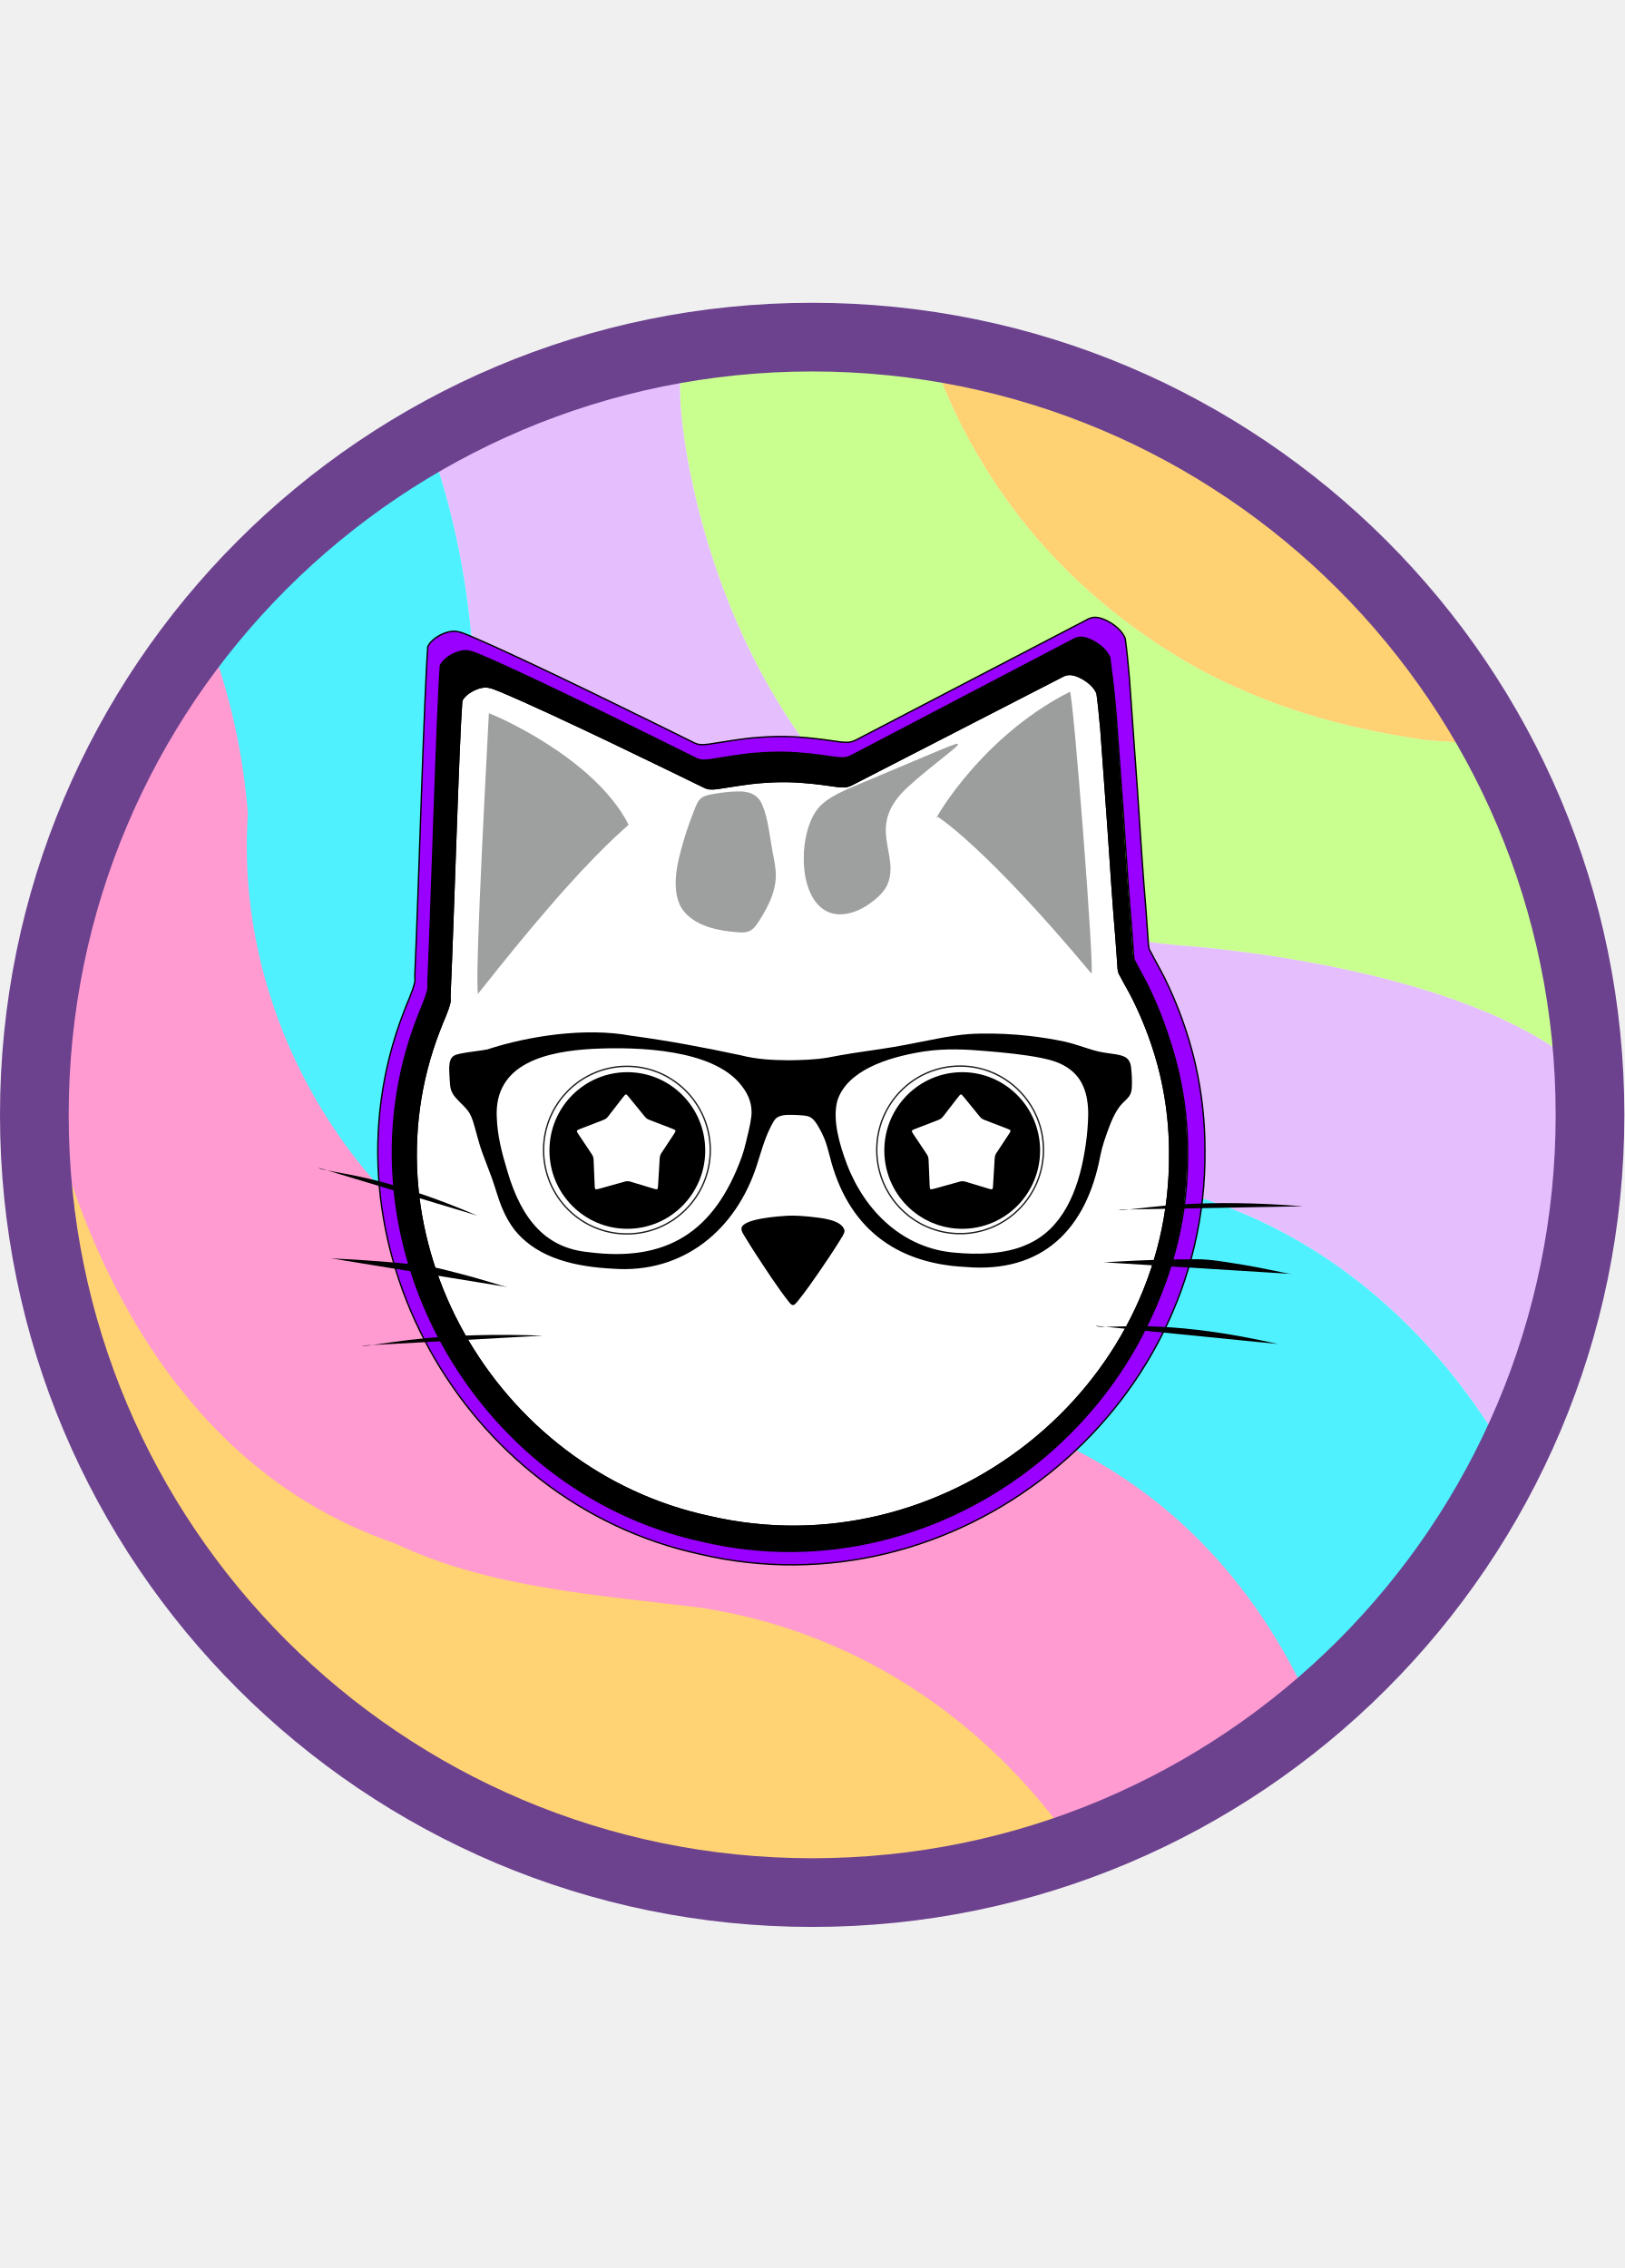
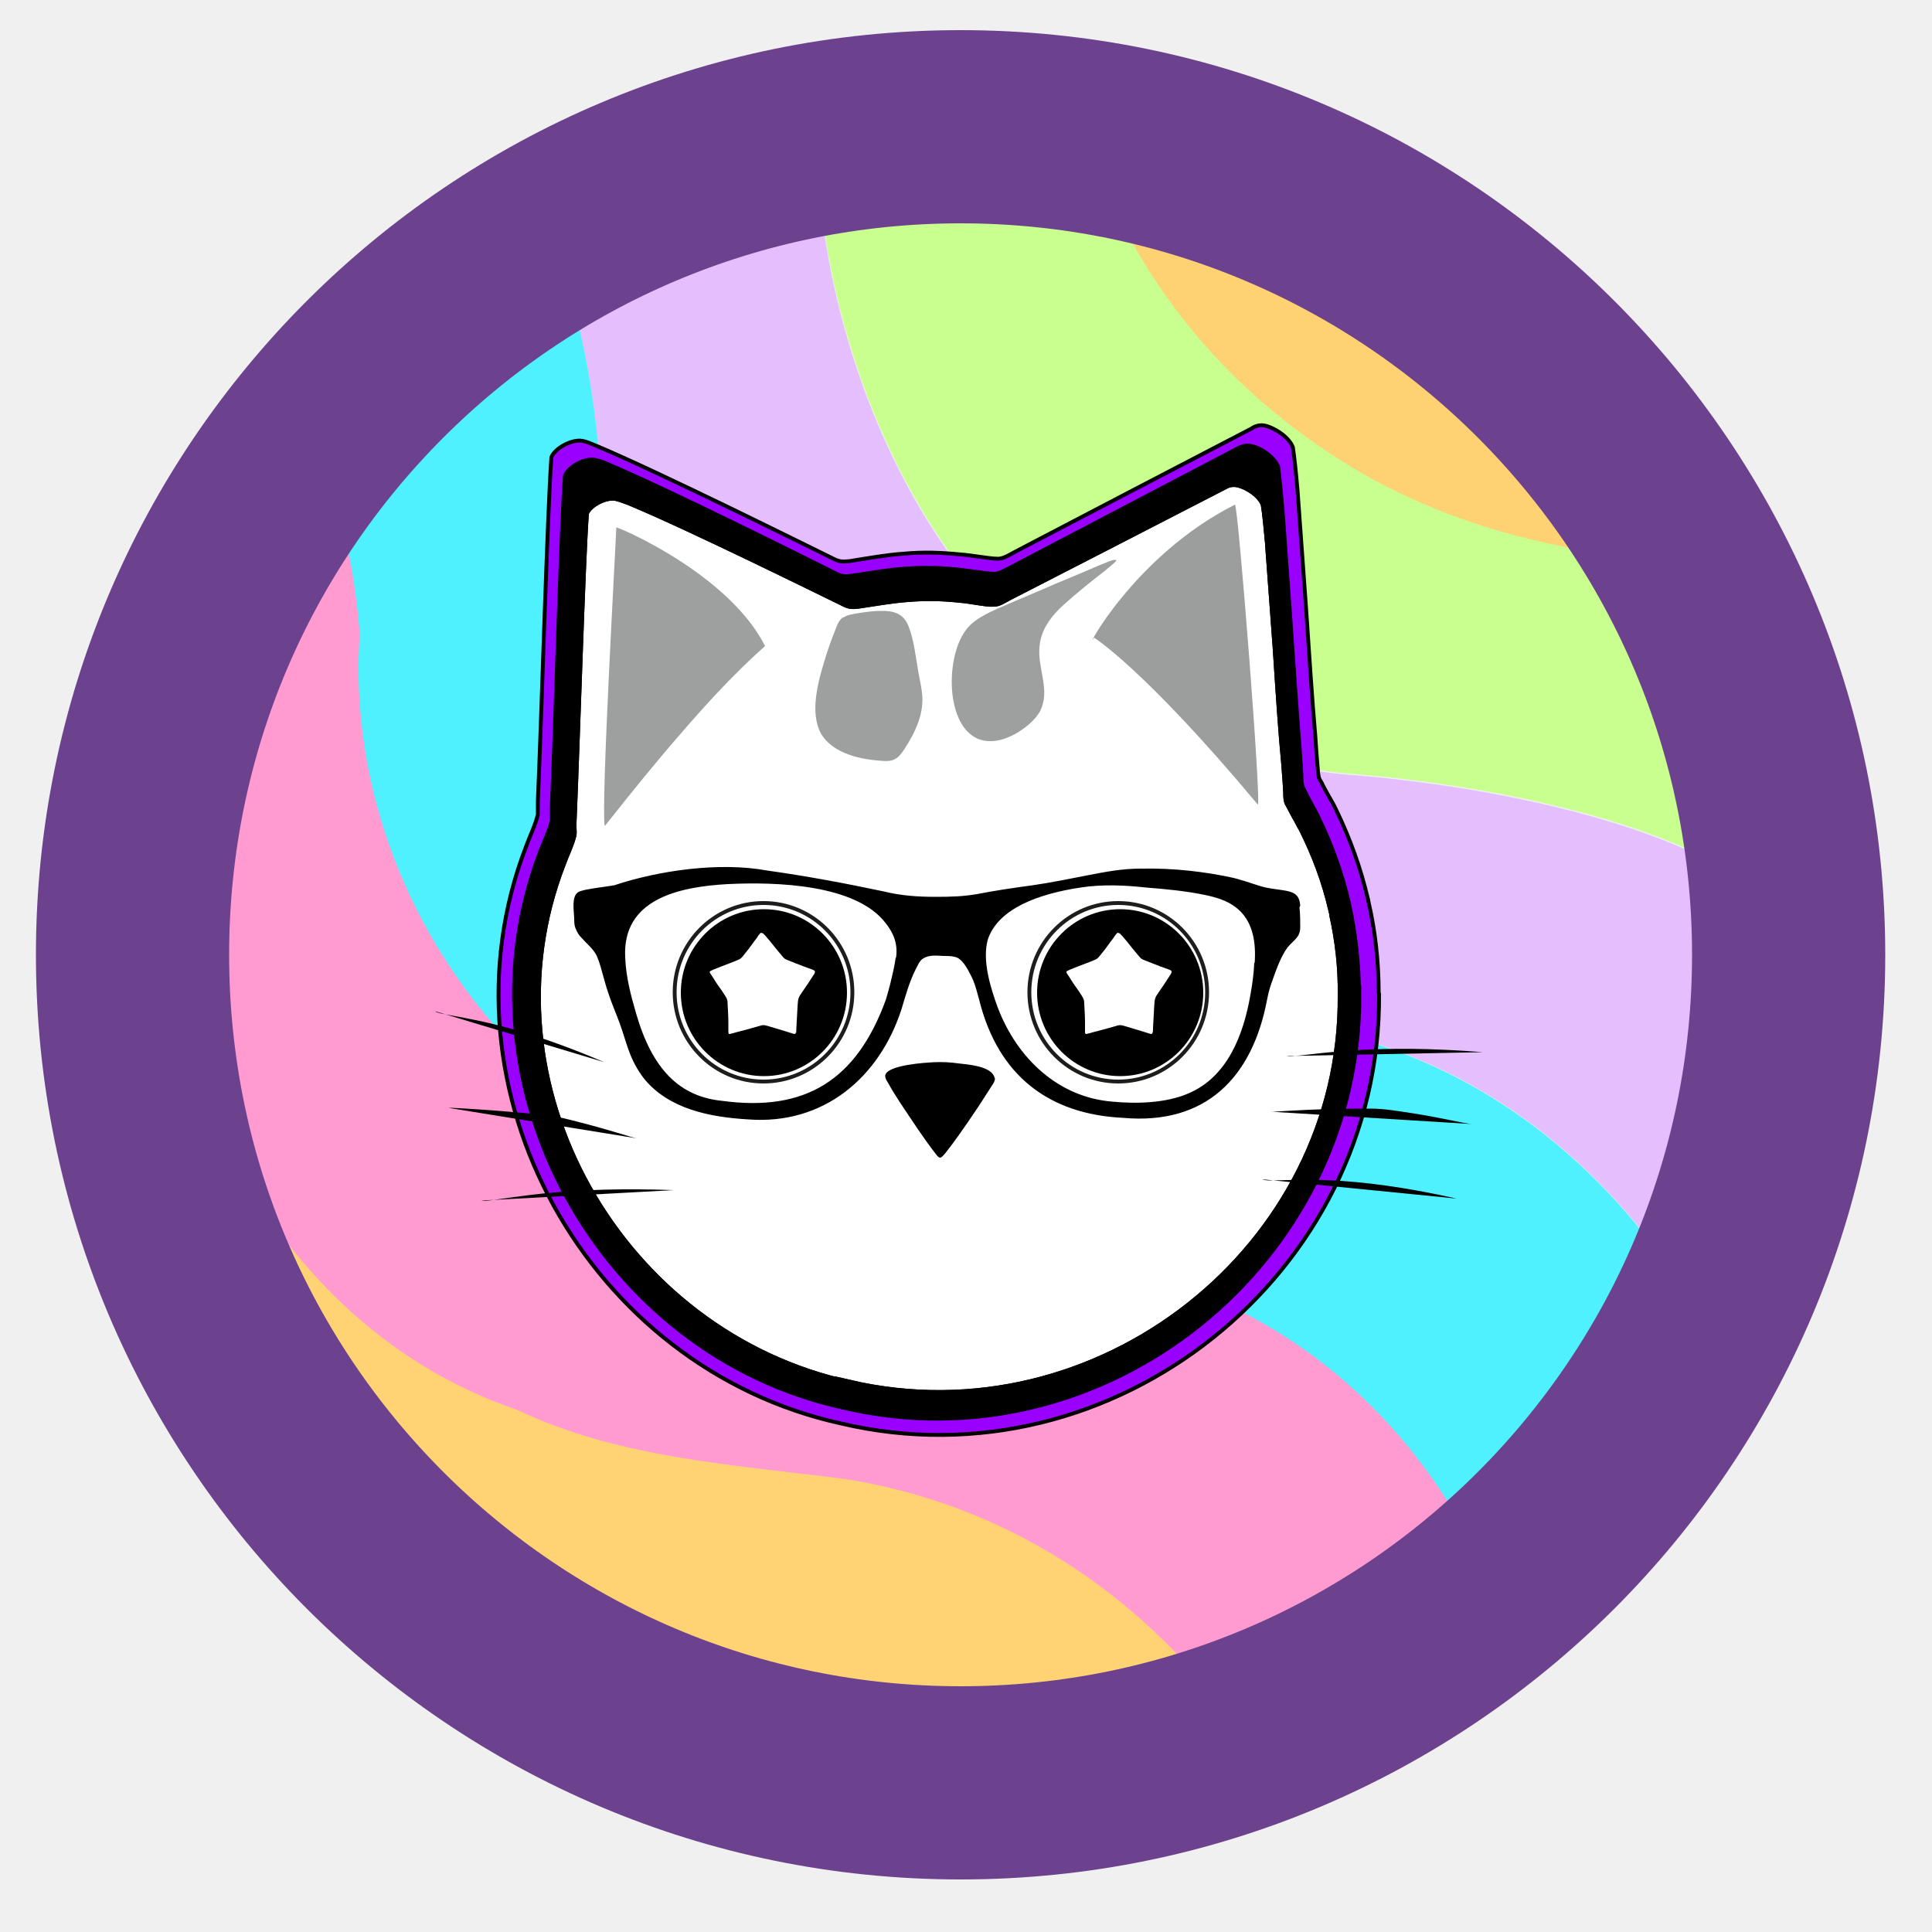
- <svg xmlns="http://www.w3.org/2000/svg" viewBox="0 0 1182.41 1651.13">
+ <svg xmlns="http://www.w3.org/2000/svg" id="Capa_1" data-name="Capa 1" version="1.1" viewBox="0 0 500 500">
  <defs>
    <style>
      .cls-1 {
        fill: #c9ff8f;
      }

      .cls-1, .cls-2, .cls-3, .cls-4, .cls-5, .cls-6, .cls-7, .cls-8, .cls-9, .cls-10, .cls-11, .cls-12, .cls-13, .cls-14 {
        stroke-width: 0px;
      }

      .cls-15, .cls-2 {
        fill: #000;
      }

      .cls-15, .cls-16, .cls-17 {
        stroke: #000;
      }

      .cls-15, .cls-16, .cls-17, .cls-18, .cls-19, .cls-20 {
        stroke-miterlimit: 10;
      }

      .cls-16, .cls-18, .cls-11 {
        fill: #fff;
      }

      .cls-3 {
        fill: #9ea09f;
      }

      .cls-4 {
        fill: #fe9ad0;
      }

      .cls-5 {
        fill: #e6bffe;
      }

      .cls-6, .cls-20 {
        fill: none;
      }

      .cls-7 {
        fill: #4ff1fe;
      }

      .cls-17 {
        fill: #9a00ff;
      }

      .cls-8 {
        fill: #ff9bd1;
      }

      .cls-18 {
        stroke: #1d1d1b;
      }

      .cls-9 {
        fill: #4deffe;
      }

      .cls-21 {
        clip-path: url(#clippath);
      }

      .cls-19 {
        fill: #ffd374;
        stroke: #ffd374;
      }

      .cls-10 {
        fill: #e5befe;
      }

      .cls-12 {
        fill: #9c9e9e;
      }

      .cls-13 {
        fill: #caff8c;
      }

      .cls-14 {
        fill: #fed273;
      }

      .cls-20 {
        stroke: #6c418e;
        stroke-width: 50px;
      }
    </style>
    <clipPath id="clippath">
-       <circle class="cls-6" cx="594.88" cy="819.22" r="578.6" />
+       <circle class="cls-6" cx="250" cy="250" r="219" />
    </clipPath>
  </defs>
  <g id="Fondo">
    <g class="cls-21">
-       <path class="cls-9" d="M1173.4,1.66v164.23C1087.81,131.07,1015.35,1.66,1015.35,1.66h158.05Z" />
-       <path class="cls-4" d="M1173.4,165.89v209.99c-.06,0-.1-.02-.16-.02C841.07,317.94,814.06,27.17,812.41,3.24c-.08-1.03-.1-1.58-.1-1.58h203.04s72.46,129.41,158.05,164.23Z" />
-       <path class="cls-14" d="M1173.54,552.9c-.04.39-.14.74-.27,1.05-1.99,4.69-13.61.6-18.56.16-11.45-2.06-21.97-3.86-31.59-5.41-12.68-2.03-25.74-3.91-38.7-5.55-30.63-4.11-35.48-2.96-49.11-4.65-60.72-8.98-111.94-24.32-162.73-51.41-213.9-119.65-217.53-332.11-223.49-367.44-4.46-38.83-18.97-99.1-20.72-118.01l.04-.04c.33-.02.66-.04,1.01-.06,28.9-1.79,133.24,0,180.19-.58.72.55,1.66,1.3,2.78,2.3,1.66,23.93,28.67,314.7,360.84,372.62.27.6.31,1.38.39,2.16.04,43.17.23,143.5-.1,174.88Z" />
-       <path class="cls-1" d="M1173.15,799.22c-.16.1-.35.08-.6-.04-1.13-.51-3.31-3-6.72-6.74-1.66-1.83-3.58-3.89-5.65-6.02-78.99-81.09-282.08-96.86-304.61-98.42-30.87-2.88-64.09-9.7-91.45-18.66-234.39-70.94-272.13-350.34-269.05-391.45-3-127.96-75.7-236.73-114.55-276.79-.19-.19-.39-.37-.56-.56h.02c21.32-.33,184.69-.18,245.9-.21.39,0,.7.02.99.02,1.17.04,1.54.18,1.99.55.16.16.35.37.58.62-.35.02-.68.04-1.01.06l-.04.04c1.75,18.91,16.26,79.18,20.72,118.01,5.96,35.33,9.58,247.79,223.49,367.44,50.79,27.09,102.01,42.43,162.73,51.41,13.63,1.69,18.48.55,49.11,4.65,12.95,1.64,26.02,3.52,38.7,5.55,9.62,1.56,20.14,3.35,31.59,5.41,4.95.45,16.57,4.54,18.56-.16.19.23.37.43.49.58.19,3.68-.12,9.09.04,20.06-.68,55.19,1.03,199.34-.64,224.63Z" />
-       <path class="cls-10" d="M1173.73,1338.17c-.06,1.01-.02.16-.23-1.87-.49-12.5-1.3-24.87-2.45-37.04-.02-.18-.04-.37-.04-.55-23.56-249.79-180.76-430.87-382.14-442.14-291.06,3.06-426.97-221.91-443.09-343.02C341.85,234.24,164.42,63.36,16.42,45.05c-.68-.1-1.38-.18-2.06-.25-.88-12.31-.39-29.58-.19-42.04l.02-.14C97.22-.68,352.33-.48,380.51,1.12c38.85,40.06,111.55,148.82,114.55,276.79-3.08,41.11,34.66,320.51,269.05,391.45,27.36,8.96,60.58,15.77,91.45,18.66,22.53,1.56,225.63,17.33,304.61,98.42,2.06,2.12,3.99,4.19,5.65,6.02,3.41,3.74,5.59,6.23,6.72,6.74,1.73,27.17.45,410.22,1.19,538.99Z" />
-       <path class="cls-7" d="M1173.4,1637.72c.51,4.63-4.15,4.07-7.79,4.05-15.62.04-65.74.02-87.46.02-5.43.62-9.76-.88-13.4-3.58-5.65-4.21-9.64-11.33-13.46-18.01-42.3-76.07-51.39-162.76-56.53-193.26-9.99-71.74-29.6-140.6-54.49-192.09-94.24-205.08-280.43-221.48-332.99-220.7-318.77-24.6-441.34-245.2-429.07-416.59-3.02-37.47-10.07-72.81-21.67-108.16-10.96-34.2-26.13-66.93-41.58-93.83-42.32-74.53-89.89-114.45-100.1-124.95-.27-.27-.51-.53-.72-.76l-.02-.06c-.76-31.2.39-196.07-.1-221.09.16-2.38.7-3.19,2.4-3.66,148,18.31,325.43,189.19,329.35,468.51,16.12,121.11,152.03,346.07,443.09,343.02,201.38,11.28,358.58,192.35,382.14,442.14,0,.18.02.37.04.55.62,9.37,1.23,18.05,1.83,25.92,1.6,34.06.62,270.75.53,312.54Z" />
-       <path class="cls-8" d="M1079.29,1650.24c-.04.49-.2.69-.81.77-19.05.34-185.67-.16-209.09.06-2.09-.34-2.67-1.4-2.92-3.38-.18-1.24-.24-2.86-.49-4.9-.22-3.06-.38-7.21-.61-10.72-9.5-97.15-20.81-152.49-54.94-227.31-4.24-8.77-8.43-16.64-13.76-26.02-104-178.96-278.38-199.65-297.85-202.3-36.66-3.44-80.13-8.94-106.49-13.74-9.73-1.7-19.9-3.67-29.99-5.82-56.32-12-73.38-23.24-76.28-25.33-1.26-.81-4.76-1.72-6.97-2.65C84.34,1058.51,27.85,848.4,15.02,711.31c-.39-4.22-.75-8.37-1.07-12.44v-.04c1.09-92.12-1.56-422.56,0-436.5.08-.91.28-1.13.93-1.15,10.34,10.64,58.57,51.11,101.47,126.66,15.66,27.26,31.03,60.45,42.15,95.12,11.77,35.83,18.91,71.66,21.97,109.65-12.44,173.75,111.82,397.39,434.98,422.32,53.28-.79,242.04,15.83,337.57,223.74,25.23,52.2,45.11,122.01,55.24,194.74,5.21,30.92,14.43,118.81,57.31,195.92,3.87,6.77,7.92,14,13.64,18.26.06,1.26.1,2.13.08,2.65Z" />
-       <path class="cls-19" d="M866.31,1641.59c2.94.05-175.72,0-175.72,0-63.72-154.68-208.31-308.5-363.45-321.77-105.5,13.01-231.55-40.36-303.36-93.79-4.53-4.14-6.12-8.77-6.46-14.67-1.95-70.08-.68-277.87-.15-378.04,1.08-57.11-1.12-92.37.82-124.67,15.63,145.11,83.06,351.77,269.33,415.42,68.78,32.69,148.37,37.55,222.95,46.9,219.88,33.76,364.83,243.38,356.2,470.35l-.16.25Z" />
-       <path class="cls-13" d="M679.33,1641.93c-22.61-.06-176.5-.24-230.29-.32-3.74,0-5.61.23-7.77-1.29-.37-.25-.74-.56-1.15-.93-7.21-7.63-15.15-17.8-22.77-25.49-86.82-98.73-245.43-141.28-354.88-144.97h-.06c-17.31-.56-33.42-.18-47.79,1.13l-.02-.02c-.88-52.81-.04-215.17-.76-243.25-.04-1.44.33-2.04,1.07-2.28,31.9,26.93,174.68,107.03,270.96,96.3,22.32-1.3,37.96-2.24,59.28,1.4,129.64,26.58,253.63,128.1,319.41,278.38,5.76,13.87,19.39,41.54,14.75,41.33Z" />
-       <path class="cls-5" d="M441.43,1641.6H13.97l.66-171.1,47.79-1.56h.06c109.44,3.68,268.06,46.23,354.88,144.97,7.61,7.69,15.56,17.86,22.77,25.49.41.37.78.68,1.15.93l.16,1.27Z" />
+       <g>
+         <path class="cls-9" d="M469-59.5V2.7c-32.4-13.2-59.8-62.2-59.8-62.2h59.8Z" />
+         <path class="cls-4" d="M469,2.7v79.5s0,0,0,0c-125.7-21.9-136-132-136.6-141.1,0-.4,0-.6,0-.6h76.9s27.4,49,59.8,62.2Z" />
+         <path class="cls-14" d="M469.1,149.2c0,.1,0,.3-.1.4-.8,1.8-5.2.2-7,0-4.3-.8-8.3-1.5-12-2-4.8-.8-9.7-1.5-14.6-2.1-11.6-1.6-13.4-1.1-18.6-1.8-23-3.4-42.4-9.2-61.6-19.5C274.2,79,272.8-1.4,270.5-14.8c-1.7-14.7-7.2-37.5-7.8-44.7h0c.1,0,.2,0,.4,0,10.9-.7,50.4,0,68.2-.2.3.2.6.5,1.1.9.6,9.1,10.9,119.1,136.6,141.1.1.2.1.5.1.8,0,16.3,0,54.3,0,66.2h0Z" />
+         <path class="cls-1" d="M468.9,242.4c0,0-.1,0-.2,0-.4-.2-1.3-1.1-2.5-2.6-.6-.7-1.4-1.5-2.1-2.3-29.9-30.7-106.8-36.7-115.3-37.3-11.7-1.1-24.3-3.7-34.6-7.1-88.7-26.9-103-132.6-101.8-148.2-1.1-48.4-28.7-89.6-43.4-104.8,0,0-.1-.1-.2-.2h0c8.1-.1,69.9,0,93.1,0,.1,0,.3,0,.4,0,.4,0,.6,0,.8.2,0,0,.1.1.2.2-.1,0-.3,0-.4,0h0c.7,7.2,6.2,30,7.8,44.7,2.3,13.4,3.6,93.8,84.6,139.1,19.2,10.3,38.6,16.1,61.6,19.5,5.2.6,7,.2,18.6,1.8,4.9.6,9.8,1.3,14.6,2.1,3.6.6,7.6,1.3,12,2,1.9.2,6.3,1.7,7,0,0,0,.1.2.2.2,0,1.4,0,3.4,0,7.6-.3,20.9.4,75.5-.2,85h0Z" />
+         <path class="cls-10" d="M469.1,446.4c0,.4,0,0,0-.7-.2-4.7-.5-9.4-.9-14,0,0,0-.1,0-.2-8.9-94.6-68.4-163.1-144.7-167.4-110.2,1.2-161.6-84-167.7-129.9C154.2,28.6,87-36.1,31-43.1c-.3,0-.5,0-.8,0-.3-4.7-.1-11.2,0-15.9h0c31.4-1.3,128-1.2,138.7-.6,14.7,15.2,42.2,56.3,43.4,104.8-1.2,15.6,13.1,121.3,101.8,148.2,10.4,3.4,22.9,6,34.6,7.1,8.5.6,85.4,6.6,115.3,37.3.8.8,1.5,1.6,2.1,2.3,1.3,1.4,2.1,2.4,2.5,2.6.7,10.3.2,155.3.5,204h0Z" />
+         <path class="cls-7" d="M469,559.8c.2,1.8-1.6,1.5-2.9,1.5-5.9,0-24.9,0-33.1,0-2.1.2-3.7-.3-5.1-1.4-2.1-1.6-3.6-4.3-5.1-6.8-16-28.8-19.5-61.6-21.4-73.2-3.8-27.2-11.2-53.2-20.6-72.7-35.7-77.6-106.2-83.8-126.1-83.5-120.7-9.3-167.1-92.8-162.4-157.7-1.1-14.2-3.8-27.6-8.2-40.9-4.1-12.9-9.9-25.3-15.7-35.5-16-28.2-34-43.3-37.9-47.3-.1-.1-.2-.2-.3-.3h0c-.3-11.8.1-74.2,0-83.7,0-.9.3-1.2.9-1.4,56,6.9,123.2,71.6,124.7,177.4,6.1,45.8,57.6,131,167.7,129.9,76.2,4.3,135.7,72.8,144.7,167.4,0,0,0,.1,0,.2.2,3.5.5,6.8.7,9.8.6,12.9.2,102.5.2,118.3h0Z" />
+         <path class="cls-8" d="M433.4,564.6c0,.2,0,.3-.3.3-7.2.1-70.3,0-79.2,0-.8-.1-1-.5-1.1-1.3,0-.5,0-1.1-.2-1.9,0-1.2-.1-2.7-.2-4.1-3.6-36.8-7.9-57.7-20.8-86-1.6-3.3-3.2-6.3-5.2-9.8-39.4-67.7-105.4-75.6-112.8-76.6-13.9-1.3-30.3-3.4-40.3-5.2-3.7-.6-7.5-1.4-11.4-2.2-21.3-4.5-27.8-8.8-28.9-9.6-.5-.3-1.8-.7-2.6-1-73.7-26.6-95.1-106.2-100-158.1-.1-1.6-.3-3.2-.4-4.7h0c.4-34.9-.6-160,0-165.3,0-.3.1-.4.4-.4,3.9,4,22.2,19.3,38.4,47.9,5.9,10.3,11.7,22.9,16,36,4.5,13.6,7.2,27.1,8.3,41.5-4.7,65.8,42.3,150.4,164.7,159.9,20.2-.3,91.6,6,127.8,84.7,9.6,19.8,17.1,46.2,20.9,73.7,2,11.7,5.5,45,21.7,74.2,1.5,2.6,3,5.3,5.2,6.9,0,.5,0,.8,0,1h0Z" />
+         <path class="cls-19" d="M352.8,561.3c1.1,0-66.5,0-66.5,0-24.1-58.6-78.9-116.8-137.6-121.8-39.9,4.9-87.7-15.3-114.8-35.5-1.7-1.6-2.3-3.3-2.4-5.6-.7-26.5-.3-105.2,0-143.1.4-21.6-.4-35,.3-47.2,5.9,54.9,31.4,133.2,102,157.3,26,12.4,56.2,14.2,84.4,17.8,83.2,12.8,138.1,92.1,134.8,178.1h0Z" />
+         <path class="cls-13" d="M282,561.4c-8.6,0-66.8,0-87.2-.1-1.4,0-2.1,0-2.9-.5-.1,0-.3-.2-.4-.4-2.7-2.9-5.7-6.7-8.6-9.6-32.9-37.4-92.9-53.5-134.3-54.9h0c-6.6-.2-12.7,0-18.1.4h0c-.3-20,0-81.5-.3-92.1,0-.5.1-.8.4-.9,12.1,10.2,66.1,40.5,102.6,36.5,8.4-.5,14.4-.8,22.4.5,49.1,10.1,96,48.5,120.9,105.4,2.2,5.3,7.3,15.7,5.6,15.6h0Z" />
+         <path class="cls-5" d="M191.9,561.3H30.1l.2-64.8,18.1-.6h0c41.4,1.4,101.5,17.5,134.3,54.9,2.9,2.9,5.9,6.8,8.6,9.6.2.1.3.3.4.4v.5c0,0,0,0,0,0Z" />
+       </g>
    </g>
  </g>
  <g id="Capa_3" data-name="Capa 3">
-     <circle class="cls-20" cx="591.2" cy="811.63" r="566.2" />
+     <circle class="cls-20" cx="248.6" cy="247.1" r="214.3" />
  </g>
  <g id="Capa_2" data-name="Capa 2">
-     <path class="cls-16" d="M516.43,1104.12c-157.38-33.77-254.68-204.8-196.46-354.25,2.43-6.69,5.86-13.18,7.48-20.04.32-1.81-.03-2.75.08-5.19.05-1.04.07-2.01.12-3.1,2.49-55.57,6.02-179.41,8.44-211.29,2.44-5.77,13.03-11.2,19.25-10.02,2.86.41,5.88,1.79,8.93,2.98,40.05,16.76,127.37,59.68,147.98,69.66,3.34,1.71,5.54,1.65,9.9,1.16,10.51-1.49,22.47-3.79,33.24-4.46,12.8-.99,23.62-.72,35.93.58,3.8.38,7.98.93,11.75,1.47,3.99.51,7.74,1.28,11.67,1.15,3.6-.1,7.19-2.61,10.91-4.41,39.5-20.3,105.29-54.13,146.85-75.49.99-.59,1.93-1.03,2.86-1.33,2.69-.9,5.25-.65,8.31.45,5.15,1.94,11.58,6.19,14.29,11.49.22.42.41.84.58,1.25.93,6.3,1.88,15.43,2.83,26.41.02.15.03.3.04.45,1.44,19.29,3.32,45.42,5.21,71.79,0,.05.01.1.01.15,0,.05,0,.11.01.16,1.9,28.46,3.81,57.16,5.68,78.66.52,7.94,1,13.18,1.38,18.9.22,2.66.08,5.18,1.1,7.62.38.63.75,1.26,1.12,1.9,1.26,2.63,2.66,4.89,4.31,7.98,1.53,2.69,3,5.43,4.43,8.22,0,0,0,.01,0,.01,8.6,17.31,15.49,35.78,20.12,55.12.15.65.31,1.3.45,1.95.09.38.18.77.26,1.15,3.95,17.75,6.03,36.16,5.94,54.6v.13c1.52,172.21-165.57,303.57-334.98,264.19Z" />
-     <path class="cls-17" d="M877.1,837.56v-.13c.09-21.26-2.36-42.47-7.01-62.87-.09-.44-.2-.88-.3-1.31-5.03-21.29-12.48-41.63-21.78-60.71-1.66-3.31-3.39-6.57-5.17-9.76-1.81-3.45-3.36-5.97-4.75-8.92-.4-.69-.8-1.38-1.2-2.07-1.13-2.72-.97-5.52-1.22-8.48-.41-6.35-.94-12.18-1.51-21.02-2.06-23.94-4.15-55.92-6.24-87.62,0-.02,0-.04,0-.06,0-.06,0-.11-.01-.17-2.09-29.52-4.16-58.79-5.75-80.28,0-.03,0-.04,0-.07-1.05-12.2-2.08-22.36-3.11-29.37-.19-.46-.4-.92-.64-1.39-2.98-5.89-10.04-10.63-15.69-12.78-3.35-1.22-6.14-1.5-9.08-.52-1.03.34-2.07.83-3.17,1.5-45.63,23.76-117.85,61.4-161.22,83.98-4.08,1.99-8.03,4.78-11.98,4.9-4.3.15-8.43-.71-12.81-1.28-4.14-.59-8.72-1.21-12.89-1.63-13.51-1.45-25.39-1.74-39.44-.65-11.82.74-24.95,3.3-36.49,4.96-4.79.54-7.2.61-10.87-1.3-22.62-11.1-118.48-58.84-162.44-77.48-3.35-1.33-6.66-2.86-9.8-3.31-6.83-1.31-18.47,4.73-21.14,11.14-2.66,35.46-6.53,173.21-9.26,235.02-.06,1.21-.08,2.29-.13,3.45-.12,2.71.26,3.75-.09,5.76-1.78,7.63-5.54,14.84-8.21,22.29-63.91,166.23,42.91,356.46,215.68,394.03,185.97,43.8,369.41-102.31,367.74-293.86ZM515.46,1113.06c-163.97-35.01-265.34-212.29-204.68-367.22,2.53-6.94,6.11-13.66,7.79-20.77.33-1.88-.03-2.85.09-5.38.05-1.08.07-2.09.12-3.21,2.6-57.6,6.27-185.98,8.79-219.02,2.54-5.98,13.58-11.61,20.06-10.39,2.98.43,6.12,1.85,9.3,3.09,41.72,17.37,132.7,61.87,154.17,72.21,3.48,1.77,5.77,1.71,10.31,1.21,10.95-1.55,23.41-3.93,34.63-4.62,13.34-1.02,24.61-.75,37.43.6,3.96.4,8.31.97,12.24,1.52,4.16.52,8.07,1.33,12.16,1.19,3.75-.11,7.49-2.71,11.37-4.57,41.15-21.04,109.7-56.11,153-78.26,1.03-.61,2.01-1.07,2.98-1.38,2.8-.94,5.46-.68,8.66.46,5.36,2.01,12.07,6.42,14.89,11.91.23.44.43.87.61,1.3.97,6.54,1.96,16,2.95,27.37.02.16.03.31.04.47,1.5,19.99,3.46,47.08,5.43,74.42,0,.06.01.11.01.16,0,.06,0,.11.01.17,1.98,29.5,3.97,59.25,5.91,81.54.54,8.24,1.04,13.66,1.43,19.59.23,2.76.08,5.37,1.15,7.9.39.65.78,1.31,1.16,1.97,1.31,2.72,2.77,5.07,4.49,8.27,1.59,2.79,3.13,5.63,4.62,8.52,0,0,0,.01,0,.01,8.96,17.94,16.14,37.09,20.96,57.14.16.68.32,1.35.47,2.02.09.4.19.8.27,1.19,4.11,18.4,6.28,37.48,6.19,56.6v.13c1.59,178.52-172.5,314.68-349,273.86Z" />
-     <path class="cls-15" d="M863.53,838.35v-.13c.09-20.5-2.27-40.97-6.72-60.65-.09-.42-.19-.85-.29-1.27-4.83-20.54-11.98-40.16-20.91-58.56-1.59-3.19-3.25-6.33-4.97-9.41-1.74-3.33-3.23-5.76-4.56-8.6-.38-.66-.76-1.33-1.15-1.99-1.09-2.62-.93-5.32-1.17-8.18-.39-6.13-.9-11.75-1.45-20.27-1.98-23.1-3.98-53.95-5.98-84.52,0-.02,0-.04,0-.05,0-.05,0-.11-.01-.16-2.01-28.48-4-56.71-5.52-77.45,0-.02,0-.04,0-.07-1.01-11.77-2-21.57-2.99-28.33-.18-.45-.38-.89-.61-1.34-2.86-5.68-9.64-10.26-15.06-12.33-3.21-1.18-5.89-1.45-8.72-.5-.99.33-1.99.8-3.04,1.45-43.8,22.93-113.12,59.23-154.74,81.01-3.92,1.92-7.71,4.62-11.5,4.73-4.13.15-8.09-.69-12.29-1.23-3.97-.57-8.37-1.16-12.38-1.57-12.96-1.4-24.37-1.68-37.86-.63-11.35.71-23.95,3.18-35.02,4.79-4.6.52-6.91.59-10.43-1.25-21.71-10.71-113.72-56.76-155.92-74.74-3.21-1.28-6.39-2.76-9.4-3.19-6.55-1.27-17.72,4.56-20.29,10.75-2.55,34.2-6.27,167.09-8.89,226.72-.05,1.17-.07,2.21-.13,3.33-.12,2.61.25,3.62-.08,5.56-1.7,7.36-5.32,14.32-7.88,21.5-61.34,160.36,41.19,343.87,207.02,380.11,178.5,42.25,354.57-98.69,352.97-283.49ZM516.43,1104.12c-157.38-33.77-254.68-204.8-196.46-354.25,2.43-6.69,5.86-13.18,7.48-20.04.32-1.81-.03-2.75.08-5.19.05-1.04.07-2.01.12-3.1,2.49-55.57,6.02-179.41,8.44-211.29,2.44-5.77,13.03-11.2,19.25-10.02,2.86.41,5.88,1.79,8.93,2.98,40.05,16.76,127.37,59.68,147.98,69.66,3.34,1.71,5.54,1.65,9.9,1.16,10.51-1.49,22.47-3.79,33.24-4.46,12.8-.99,23.62-.72,35.93.58,3.8.38,7.98.93,11.75,1.47,3.99.51,7.74,1.28,11.67,1.15,3.6-.1,7.19-2.61,10.91-4.41,39.5-20.3,105.29-54.13,146.85-75.49.99-.59,1.93-1.03,2.86-1.33,2.69-.9,5.25-.65,8.31.45,5.15,1.94,11.58,6.19,14.29,11.49.22.42.41.84.58,1.25.93,6.3,1.88,15.43,2.83,26.41.02.15.03.3.04.45,1.44,19.29,3.32,45.42,5.21,71.79,0,.05.01.1.01.15,0,.05,0,.11.01.16,1.9,28.46,3.81,57.16,5.68,78.66.52,7.94,1,13.18,1.38,18.9.22,2.66.08,5.18,1.1,7.62.38.63.75,1.26,1.12,1.9,1.26,2.63,2.66,4.89,4.31,7.98,1.53,2.69,3,5.43,4.43,8.22,0,0,0,.01,0,.01,8.6,17.31,15.49,35.78,20.12,55.12.15.65.31,1.3.45,1.95.09.38.18.77.26,1.15,3.95,17.75,6.03,36.16,5.94,54.6v.13c1.52,172.21-165.57,303.57-334.98,264.19Z" />
-     <path class="cls-2" d="M369.68,937.04c-4.33-.7-18.73-5.78-37.64-10.52-8.28-2.08-17.35-4.66-26.96-5.64-34.53-3.51-53.1-4.15-62.2-4.66-1.09-.06-1.91-.13-2.4-.21" />
-     <path class="cls-2" d="M395.05,972.38c-72.62-2.72-108.47,4.9-126.53,7.17-2.18.27-3.85.32-4.96.06" />
-     <path class="cls-2" d="M347.49,884.99c-62.47-26.7-95.26-29.95-111.44-33.33-1.95-.41-3.41-.9-4.32-1.55" />
-     <path class="cls-2" d="M802.95,918.94c.53.03,1.38.01,2.53-.05,9.54-.5,28.97-2.01,65.41-2.14,10.15-.04,19.93,1.82,28.82,3.2,20.31,3.14,35.98,7.19,40.58,7.48" />
-     <path class="cls-2" d="M797.39,965.17c1.17.56,2.86.79,5.04.8,18.07.03,53.54-4.31,127.73,12.47" />
-     <path class="cls-2" d="M814.26,880.64c1.14.32,2.85.34,5.07.13,18.43-1.7,55.02-8.41,129.11-2.57" />
-     <path id="Marco" class="cls-2" d="M823.43,778.11c-.55-8.24-5.06-9.51-11.65-10.62-5.37-.83-10.87-1.38-15.91-2.95-6.88-2.04-13.87-4.66-20.56-6.15-16.3-3.52-37.41-6.3-61.24-5.92-12.25.09-23.53,1.99-35.62,4.42-12.04,2.37-25.22,5.08-37.77,6.87-13.8,1.98-26.21,3.82-38.28,6.2-9.36,1.52-17.74,1.77-27.91,1.93-12.69-.09-23.7-.68-35.73-3.74-26.18-5.61-53.08-10.64-79.48-14.15-33.01-6.15-74.55.13-104.54,9.99-5.99,1.15-13.61,1.77-20,3.13-1.89.4-3.48.88-4.64,1.67-4.45,3.15-2.87,11.98-2.74,17.58.19,2.65.24,5.32,1.21,7.8.79,1.93,1.92,3.6,3.41,5.29,7.92,8.65,10.13,8.38,13.47,20.69,1.85,6.37,3.17,12.22,5.52,18.74,2.21,6.23,4.85,12.49,7.03,18.64,2.56,7.1,4.65,15.33,7.73,22.46,2.48,5.85,5.54,11.34,9.56,16.25,16.85,20.32,44.46,25.99,70.67,27.38,51.69,3.91,89.93-28.69,104.94-75.25,2.77-8.61,5.39-18.4,9.57-26.94,1.54-2.93,2.99-6.58,5.49-8.05,4.01-2.25,9.01-1.74,13.47-1.66,3.8.26,8.62.19,11.13,2.08,2.4,1.72,3.94,4.32,5.44,6.87,1.44,2.54,2.78,5.16,3.91,7.85,1.69,4.02,2.77,8.29,4,12.89,12.89,52.35,48.11,78.4,98.64,80.94,56.59,4.94,88.34-27.82,98.34-80.7.79-3.84,1.68-7.31,2.91-11.08,2.86-8.32,6.03-18.05,11.13-24.91,2.02-2.74,4.91-4.77,6.91-7.41l.06-.08c1.29-1.79,1.83-4.03,1.97-6.26.25-3.92.05-9.44-.43-13.81ZM546.78,813.63c-.72,5.87-2.41,12.1-3.75,17.8-.97,3.98-1.83,7.18-2.99,10.5l-.04.11c-20.08,55.47-55.22,76.96-112.07,69.49-28.97-2.9-47.9-21.48-58.89-59.92-3.8-12.57-6.94-24.85-7.42-37.93-2.16-39.76,36.45-48.31,70.24-50.12,32.77-1.6,87.37.26,107.76,26.6,5.44,6.76,8.48,14.58,7.16,23.47ZM791.92,816.94c-.36,7.48-1.24,14.85-2.53,22.21l-.02.12c-4.63,27.07-15.53,55.86-42.61,67.11-15.24,6.71-35.28,7.16-51.79,5.56-37.11-3.03-65.2-29.55-78.55-64.55-5.13-13.72-10.61-31.75-6.95-45.91,6.77-21.56,35.16-31.69,63.34-36.04,15.11-2.26,30.59-1.54,45.11-.24,13.64,1.15,27.06,2.44,39.89,4.96,7.5,1.49,15,3.7,21.14,8.47,11.91,8.88,13.9,24.08,12.98,38.31Z" />
-     <path class="cls-3" d="M510.6,580.88c-3.07,2.39-4.15,6.34-5.61,9.81-1.79,4.57-3.9,10.33-5.49,15.25-4.67,15.39-11.43,36.08-5.1,51.76,3.68,8.83,12.34,14.25,21.07,17.11,6.97,2.32,14.07,3.32,21.3,3.87,8.38.8,11.43-1.21,15.76-8.18,7.35-11.39,13.85-24.61,11.87-38.53-.52-4.62-1.52-8.93-2.31-13.43-1.89-10.52-3.1-22.88-7-32.05-3.34-8.7-10.48-10.64-18.97-10.32-5.24.18-10.47.79-15.59,1.63-3.3.64-7.09,1.05-9.85,3.01l-.08.06Z" />
-     <path class="cls-3" d="M596.09,587.82c-14.42,16.43-15.92,60.31,2.74,73.82,10.41,7.61,24.43,3.27,34.05-3.67,4.97-3.52,9.66-7.55,12.56-12.86,11.14-22.97-16.88-43.17,16.04-72.72,8.72-8.04,19.4-16.28,28.46-23.63,1.68-1.51,8.2-6.27,7.42-7.24-.51-.17-1.16.03-1.83.2-3.92,1.1-13.6,5.33-23.92,9.66-10.22,4.31-20.75,8.75-31.23,13.15-5.4,2.27-10.72,4.51-16.06,6.76-10.67,4.51-22.08,9.32-28.17,16.47l-.06.07Z" />
-     <path class="cls-2" d="M614.78,895.99c-.19,2.7-2.38,5.08-3.63,7.44-2.07,3.36-4.39,6.92-7.15,11.1-4.66,7.03-9.83,14.56-14.52,21.11-2.58,3.61-6.4,8.77-8.79,11.63-2.25,2.61-3.39,4.41-6.18.88-8.67-11-16.67-23.44-24.71-35.71-2.47-3.84-4.9-7.65-7.25-11.54-1.11-2.08-3.14-4.36-2.78-6.85,1.19-7.02,27.82-8.61,33.41-8.98,5.51-.3,11.1.2,16.63.72,6.63.81,23.13,1.84,24.96,10.1v.1Z" />
-     <path class="cls-12" d="M682.5,594.55c-7.8,12.54,26.51-55.66,96.28-90.93,2.23-1.13,18.52,208.49,15.59,204.99-77.57-92.89-111.88-114.06-111.88-114.06Z" />
-     <path class="cls-3" d="M355.84,519.29c2.01.23,76.22,31.59,101.45,80.56.22.43.29.57.28.6-1.72,1.76-22.77,18.95-58.72,61-14.77,16.96-31.95,38.15-50.93,62.11-2.55-14.03,7.3-189.36,7.93-204.27h0Z" />
+     <path class="cls-16" d="M220.3,357.8c-59.6-12.8-96.4-77.5-74.4-134.1.9-2.5,2.2-5,2.8-7.6.1-.7,0-1,0-2,0-.4,0-.8,0-1.2.9-21,2.3-67.9,3.2-80,.9-2.2,4.9-4.2,7.3-3.8,1.1.2,2.2.7,3.4,1.1,15.2,6.3,48.2,22.6,56,26.4,1.3.6,2.1.6,3.7.4,4-.6,8.5-1.4,12.6-1.7,4.8-.4,8.9-.3,13.6.2,1.4.1,3,.4,4.4.6,1.5.2,2.9.5,4.4.4,1.4,0,2.7-1,4.1-1.7,15-7.7,39.9-20.5,55.6-28.6.4-.2.7-.4,1.1-.5,1-.3,2-.2,3.1.2,1.9.7,4.4,2.3,5.4,4.3,0,.2.2.3.2.5.4,2.4.7,5.8,1.1,10,0,0,0,.1,0,.2.5,7.3,1.3,17.2,2,27.2,0,0,0,0,0,0s0,0,0,0c.7,10.8,1.4,21.6,2.2,29.8.2,3,.4,5,.5,7.2,0,1,0,2,.4,2.9.1.2.3.5.4.7.5,1,1,1.9,1.6,3,.6,1,1.1,2.1,1.7,3.1h0c3.3,6.6,5.9,13.5,7.6,20.9,0,.2.1.5.2.7,0,.1,0,.3,0,.4,1.5,6.7,2.3,13.7,2.2,20.7h0c.6,65.2-62.7,115-126.8,100.1h0Z" />
+     <path class="cls-17" d="M356.8,256.9h0c0-8.1-.9-16.1-2.7-23.8,0-.2,0-.3-.1-.5-1.9-8.1-4.7-15.8-8.2-23-.6-1.3-1.3-2.5-2-3.7-.7-1.3-1.3-2.3-1.8-3.4-.2-.3-.3-.5-.5-.8-.4-1-.4-2.1-.5-3.2-.2-2.4-.4-4.6-.6-8-.8-9.1-1.6-21.2-2.4-33.2h0s0,0,0,0c-.8-11.2-1.6-22.3-2.2-30.4h0c-.4-4.6-.8-8.5-1.2-11.1,0-.2-.2-.3-.2-.5-1.1-2.2-3.8-4-5.9-4.8-1.3-.5-2.3-.6-3.4-.2-.4.1-.8.3-1.2.6-17.3,9-44.6,23.2-61,31.8-1.5.8-3,1.8-4.5,1.9-1.6,0-3.2-.3-4.8-.5-1.6-.2-3.3-.5-4.9-.6-5.1-.5-9.6-.7-14.9-.2-4.5.3-9.4,1.2-13.8,1.9-1.8.2-2.7.2-4.1-.5-8.6-4.2-44.9-22.3-61.5-29.3-1.3-.5-2.5-1.1-3.7-1.3-2.6-.5-7,1.8-8,4.2-1,13.4-2.5,65.6-3.5,89,0,.5,0,.9,0,1.3,0,1,0,1.4,0,2.2-.7,2.9-2.1,5.6-3.1,8.4-24.2,62.9,16.2,134.9,81.6,149.2,70.4,16.6,139.8-38.7,139.2-111.2h0ZM219.9,361.2c-62.1-13.3-100.4-80.4-77.5-139,1-2.6,2.3-5.2,2.9-7.9.1-.7,0-1.1,0-2,0-.4,0-.8,0-1.2,1-21.8,2.4-70.4,3.3-82.9,1-2.3,5.1-4.4,7.6-3.9,1.1.2,2.3.7,3.5,1.2,15.8,6.6,50.2,23.4,58.4,27.3,1.3.7,2.2.6,3.9.5,4.1-.6,8.9-1.5,13.1-1.7,5-.4,9.3-.3,14.2.2,1.5.2,3.1.4,4.6.6,1.6.2,3.1.5,4.6.5,1.4,0,2.8-1,4.3-1.7,15.6-8,41.5-21.2,57.9-29.6.4-.2.8-.4,1.1-.5,1.1-.4,2.1-.3,3.3.2,2,.8,4.6,2.4,5.6,4.5,0,.2.2.3.2.5.4,2.5.7,6.1,1.1,10.4,0,0,0,.1,0,.2.6,7.6,1.3,17.8,2.1,28.2,0,0,0,0,0,0s0,0,0,0c.7,11.2,1.5,22.4,2.2,30.9.2,3.1.4,5.2.5,7.4,0,1,0,2,.4,3,.1.2.3.5.4.7.5,1,1,1.9,1.7,3.1.6,1.1,1.2,2.1,1.7,3.2h0c3.4,6.8,6.1,14,7.9,21.6,0,.3.1.5.2.8,0,.2,0,.3.1.5,1.6,7,2.4,14.2,2.3,21.4h0c.6,67.6-65.3,119.2-132.1,103.7h0Z" />
+     <path class="cls-15" d="M351.7,257.2h0c0-7.8-.9-15.6-2.5-23,0-.2,0-.3-.1-.5-1.8-7.8-4.5-15.2-7.9-22.2-.6-1.2-1.2-2.4-1.9-3.6-.7-1.3-1.2-2.2-1.7-3.3-.1-.2-.3-.5-.4-.8-.4-1-.4-2-.4-3.1-.1-2.3-.3-4.4-.5-7.7-.7-8.7-1.5-20.4-2.3-32h0s0,0,0,0c-.8-10.8-1.5-21.5-2.1-29.3h0c-.4-4.5-.8-8.2-1.1-10.8,0-.2-.1-.3-.2-.5-1.1-2.2-3.6-3.9-5.7-4.7-1.2-.4-2.2-.5-3.3-.2-.4.1-.8.3-1.2.5-16.6,8.7-42.8,22.4-58.6,30.7-1.5.7-2.9,1.7-4.4,1.8-1.6,0-3.1-.3-4.7-.5-1.5-.2-3.2-.4-4.7-.6-4.9-.5-9.2-.6-14.3-.2-4.3.3-9.1,1.2-13.3,1.8-1.7.2-2.6.2-3.9-.5-8.2-4.1-43-21.5-59-28.3-1.2-.5-2.4-1-3.6-1.2-2.5-.5-6.7,1.7-7.7,4.1-1,12.9-2.4,63.3-3.4,85.8,0,.4,0,.8,0,1.3,0,1,0,1.4,0,2.1-.6,2.8-2,5.4-3,8.1-23.2,60.7,15.6,130.2,78.4,143.9,67.6,16,134.2-37.4,133.6-107.3h0ZM220.3,357.8c-59.6-12.8-96.4-77.5-74.4-134.1.9-2.5,2.2-5,2.8-7.6.1-.7,0-1,0-2,0-.4,0-.8,0-1.2.9-21,2.3-67.9,3.2-80,.9-2.2,4.9-4.2,7.3-3.8,1.1.2,2.2.7,3.4,1.1,15.2,6.3,48.2,22.6,56,26.4,1.3.6,2.1.6,3.7.4,4-.6,8.5-1.4,12.6-1.7,4.8-.4,8.9-.3,13.6.2,1.4.1,3,.4,4.4.6,1.5.2,2.9.5,4.4.4,1.4,0,2.7-1,4.1-1.7,15-7.7,39.9-20.5,55.6-28.6.4-.2.7-.4,1.1-.5,1-.3,2-.2,3.1.2,1.9.7,4.4,2.3,5.4,4.3,0,.2.2.3.2.5.4,2.4.7,5.8,1.1,10,0,0,0,.1,0,.2.5,7.3,1.3,17.2,2,27.2,0,0,0,0,0,0s0,0,0,0c.7,10.8,1.4,21.6,2.2,29.8.2,3,.4,5,.5,7.2,0,1,0,2,.4,2.9.1.2.3.5.4.7.5,1,1,1.9,1.6,3,.6,1,1.1,2.1,1.7,3.1h0c3.3,6.6,5.9,13.5,7.6,20.9,0,.2.1.5.2.7,0,.1,0,.3,0,.4,1.5,6.7,2.3,13.7,2.2,20.7h0c.6,65.2-62.7,115-126.8,100.1h0Z" />
+     <path class="cls-2" d="M164.8,294.6c-1.6-.3-7.1-2.2-14.2-4-3.1-.8-6.6-1.8-10.2-2.1-13.1-1.3-20.1-1.6-23.5-1.8-.4,0-.7,0-.9,0" />
+     <path class="cls-2" d="M174.4,308c-27.5-1-41.1,1.9-47.9,2.7-.8.1-1.5.1-1.9,0" />
+     <path class="cls-2" d="M156.4,274.9c-23.6-10.1-36.1-11.3-42.2-12.6-.7-.2-1.3-.3-1.6-.6" />
+     <path class="cls-2" d="M328.8,287.7c.2,0,.5,0,1,0,3.6-.2,11-.8,24.8-.8,3.8,0,7.5.7,10.9,1.2,7.7,1.2,13.6,2.7,15.4,2.8" />
+     <path class="cls-2" d="M326.7,305.2c.4.2,1.1.3,1.9.3,6.8,0,20.3-1.6,48.4,4.7" />
+     <path class="cls-2" d="M333,273.3c.4.1,1.1.1,1.9,0,7-.6,20.8-3.2,48.9-1" />
+     <path id="Marco" class="cls-2" d="M336.5,234.4c-.2-3.1-1.9-3.6-4.4-4-2-.3-4.1-.5-6-1.1-2.6-.8-5.3-1.8-7.8-2.3-6.2-1.3-14.2-2.4-23.2-2.2-4.6,0-8.9.8-13.5,1.7-4.6.9-9.5,1.9-14.3,2.6-5.2.7-9.9,1.4-14.5,2.3-3.5.6-6.7.7-10.6.7-4.8,0-9-.3-13.5-1.4-9.9-2.1-20.1-4-30.1-5.4-12.5-2.3-28.2,0-39.6,3.8-2.3.4-5.2.7-7.6,1.2-.7.2-1.3.3-1.8.6-1.7,1.2-1.1,4.5-1,6.7,0,1,0,2,.5,3,.3.7.7,1.4,1.3,2,3,3.3,3.8,3.2,5.1,7.8.7,2.4,1.2,4.6,2.1,7.1.8,2.4,1.8,4.7,2.7,7.1,1,2.7,1.8,5.8,2.9,8.5.9,2.2,2.1,4.3,3.6,6.2,6.4,7.7,16.8,9.8,26.8,10.4,19.6,1.5,34-10.9,39.7-28.5,1-3.3,2-7,3.6-10.2.6-1.1,1.1-2.5,2.1-3,1.5-.9,3.4-.7,5.1-.6,1.4,0,3.3,0,4.2.8.9.7,1.5,1.6,2.1,2.6.5,1,1.1,2,1.5,3,.6,1.5,1,3.1,1.5,4.9,4.9,19.8,18.2,29.7,37.3,30.6,21.4,1.9,33.4-10.5,37.2-30.5.3-1.5.6-2.8,1.1-4.2,1.1-3.1,2.3-6.8,4.2-9.4.8-1,1.9-1.8,2.6-2.8h0c.5-.7.7-1.6.7-2.4,0-1.5,0-3.6-.2-5.2h0ZM231.8,247.9c-.3,2.2-.9,4.6-1.4,6.7-.4,1.5-.7,2.7-1.1,4h0c-7.6,21-20.9,29.2-42.4,26.3-11-1.1-18.1-8.1-22.3-22.7-1.4-4.8-2.6-9.4-2.8-14.4-.8-15.1,13.8-18.3,26.6-19,12.4-.6,33.1,0,40.8,10.1,2.1,2.6,3.2,5.5,2.7,8.9h0ZM324.6,249.1c-.1,2.8-.5,5.6-1,8.4h0c-1.8,10.3-5.9,21.2-16.1,25.5-5.8,2.5-13.4,2.7-19.6,2.1-14-1.1-24.7-11.2-29.7-24.4-1.9-5.2-4-12-2.6-17.4,2.6-8.2,13.3-12,24-13.6,5.7-.9,11.6-.6,17.1,0,5.2.4,10.2.9,15.1,1.9,2.8.6,5.7,1.4,8,3.2,4.5,3.4,5.3,9.1,4.9,14.5h0Z" />
+     <path class="cls-3" d="M218.1,159.8c-1.2.9-1.6,2.4-2.1,3.7-.7,1.7-1.5,3.9-2.1,5.8-1.8,5.8-4.3,13.7-1.9,19.6,1.4,3.3,4.7,5.4,8,6.5,2.6.9,5.3,1.3,8.1,1.5,3.2.3,4.3-.5,6-3.1,2.8-4.3,5.2-9.3,4.5-14.6-.2-1.7-.6-3.4-.9-5.1-.7-4-1.2-8.7-2.6-12.1-1.3-3.3-4-4-7.2-3.9-2,0-4,.3-5.9.6-1.2.2-2.7.4-3.7,1.1h0s0,0,0,0Z" />
+     <path class="cls-3" d="M250.5,162.4c-5.5,6.2-6,22.8,1,27.9,3.9,2.9,9.2,1.2,12.9-1.4,1.9-1.3,3.7-2.9,4.8-4.9,4.2-8.7-6.4-16.3,6.1-27.5,3.3-3,7.3-6.2,10.8-8.9.6-.6,3.1-2.4,2.8-2.7-.2,0-.4,0-.7,0-1.5.4-5.1,2-9.1,3.7-3.9,1.6-7.9,3.3-11.8,5-2,.9-4.1,1.7-6.1,2.6-4,1.7-8.4,3.5-10.7,6.2h0s0,0,0,0Z" />
+     <path class="cls-2" d="M257.5,279.1c0,1-.9,1.9-1.4,2.8-.8,1.3-1.7,2.6-2.7,4.2-1.8,2.7-3.7,5.5-5.5,8-1,1.4-2.4,3.3-3.3,4.4-.9,1-1.3,1.7-2.3.3-3.3-4.2-6.3-8.9-9.4-13.5-.9-1.5-1.9-2.9-2.7-4.4-.4-.8-1.2-1.7-1.1-2.6.5-2.7,10.5-3.3,12.6-3.4,2.1-.1,4.2,0,6.3.3,2.5.3,8.8.7,9.4,3.8h0s0,0,0,0Z" />
+     <path class="cls-12" d="M283.2,165c-3,4.7,10-21.1,36.4-34.4.8-.4,7,78.9,5.9,77.6-29.4-35.2-42.4-43.2-42.4-43.2h0Z" />
+     <path class="cls-3" d="M159.5,136.5c.8,0,28.9,12,38.4,30.5,0,.2.1.2.1.2-.7.7-8.6,7.2-22.2,23.1-5.6,6.4-12.1,14.4-19.3,23.5-1-5.3,2.8-71.7,3-77.3h0Z" />
    <g id="der">
-       <ellipse class="cls-18" cx="456.35" cy="837.3" rx="60.68" ry="61.01" />
-       <ellipse class="cls-2" cx="456.65" cy="837.57" rx="56.7" ry="57.01" />
-       <path class="cls-11" d="M455.63,796.74c.55,0,1.17.77,2.25,2.09.77.94,1.75,2.15,2.83,3.46,2.71,3.32,5.55,6.81,8.25,10.12,1.49,1.82,1.97,2.19,4.09,3.02,1.72.68,3.44,1.32,5.22,2.01,3.36,1.28,7.42,2.85,10.62,4.08,1.59.62,2.56.98,2.77,1.51.23.52-.25,1.29-1.11,2.62-2.42,3.66-5.33,8.06-7.81,11.82-.36.55-.69,1.04-1.02,1.55-1.91,2.54-1.47,5.25-1.75,8.31-.27,4.55-.6,9.81-.86,14.26-.12,1.83-.15,3.1-.4,3.72-.29.72-.99.61-2.55.16-1.05-.31-2.48-.75-4.1-1.24-3.45-1.05-7.2-2.18-10.65-3.22-2.63-.81-4.41-1.58-7.04-.66-4.05,1.12-8.26,2.29-12.33,3.42-2.59.65-6.3,1.97-8.23,2.08-.74-.07-.83-.85-.92-2.57-.05-1.16-.12-2.74-.19-4.5-.19-4.51-.39-9.29-.58-13.79-.05-2.63-.5-3.53-1.91-5.56-1.44-2.16-2.91-4.36-4.38-6.57-1.47-2.19-3.26-4.89-4.58-6.86-.92-1.39-1.46-2.2-1.29-2.74.16-.55,1.08-.9,2.67-1.52,3.26-1.25,7.43-2.87,10.87-4.19,1.84-.71,3.62-1.39,5.39-2.09,2.12-.83,2.61-1.19,4.01-2.96,2.54-3.26,5.19-6.7,7.74-9.99,1.05-1.35,2.01-2.6,2.76-3.57,1.06-1.36,1.67-2.16,2.22-2.19h.04Z" />
+       <ellipse class="cls-18" cx="197.6" cy="256.8" rx="23" ry="23.1" />
+       <ellipse class="cls-2" cx="197.7" cy="256.9" rx="21.5" ry="21.6" />
+       <path class="cls-11" d="M197.3,241.5c.2,0,.4.3.9.8.3.4.7.8,1.1,1.3,1,1.3,2.1,2.6,3.1,3.8.6.7.7.8,1.5,1.1.7.3,1.3.5,2,.8,1.3.5,2.8,1.1,4,1.5.6.2,1,.4,1,.6,0,.2,0,.5-.4,1-.9,1.4-2,3.1-3,4.5-.1.2-.3.4-.4.6-.7,1-.6,2-.7,3.1-.1,1.7-.2,3.7-.3,5.4,0,.7,0,1.2-.2,1.4-.1.3-.4.2-1,0-.4-.1-.9-.3-1.6-.5-1.3-.4-2.7-.8-4-1.2-1-.3-1.7-.6-2.7-.2-1.5.4-3.1.9-4.7,1.3-1,.2-2.4.7-3.1.8-.3,0-.3-.3-.3-1,0-.4,0-1,0-1.7,0-1.7-.1-3.5-.2-5.2,0-1-.2-1.3-.7-2.1-.5-.8-1.1-1.7-1.7-2.5-.6-.8-1.2-1.9-1.7-2.6-.3-.5-.6-.8-.5-1,0-.2.4-.3,1-.6,1.2-.5,2.8-1.1,4.1-1.6.7-.3,1.4-.5,2-.8.8-.3,1-.5,1.5-1.1,1-1.2,2-2.5,2.9-3.8.4-.5.8-1,1-1.4.4-.5.6-.8.8-.8h0,0Z" />
    </g>
    <g id="izq">
-       <ellipse class="cls-18" cx="698.88" cy="837.11" rx="60.68" ry="61.01" />
-       <ellipse class="cls-2" cx="700.41" cy="837.57" rx="56.7" ry="57.01" />
-       <path class="cls-11" d="M699.47,796.74c.55,0,1.17.77,2.25,2.09.77.94,1.75,2.15,2.83,3.46,2.71,3.32,5.55,6.81,8.25,10.12,1.49,1.82,1.97,2.19,4.09,3.02,1.72.68,3.44,1.32,5.22,2.01,3.36,1.28,7.42,2.85,10.62,4.08,1.59.62,2.56.98,2.77,1.51.23.52-.25,1.29-1.11,2.62-2.42,3.66-5.33,8.06-7.81,11.82-.36.55-.69,1.04-1.02,1.55-1.91,2.54-1.47,5.25-1.75,8.31-.27,4.55-.6,9.81-.86,14.26-.12,1.83-.15,3.1-.4,3.72-.29.72-.99.61-2.55.16-1.05-.31-2.48-.75-4.1-1.24-3.45-1.05-7.2-2.18-10.65-3.22-2.63-.81-4.41-1.58-7.04-.66-4.05,1.12-8.26,2.29-12.33,3.42-2.59.65-6.3,1.97-8.23,2.08-.74-.07-.83-.85-.92-2.57-.05-1.16-.12-2.74-.19-4.5-.19-4.51-.39-9.29-.58-13.79-.05-2.63-.5-3.53-1.91-5.56-1.44-2.16-2.91-4.36-4.38-6.57-1.47-2.19-3.26-4.89-4.58-6.86-.92-1.39-1.46-2.2-1.29-2.74.16-.55,1.08-.9,2.67-1.52,3.26-1.25,7.43-2.87,10.87-4.19,1.84-.71,3.62-1.39,5.39-2.09,2.12-.83,2.61-1.19,4.01-2.96,2.54-3.26,5.19-6.7,7.74-9.99,1.05-1.35,2.01-2.6,2.76-3.57,1.06-1.36,1.67-2.16,2.22-2.19h.04Z" />
+       <ellipse class="cls-18" cx="289.4" cy="256.8" rx="23" ry="23.1" />
+       <ellipse class="cls-2" cx="289.9" cy="256.9" rx="21.5" ry="21.6" />
+       <path class="cls-11" d="M289.6,241.5c.2,0,.4.3.9.8.3.4.7.8,1.1,1.3,1,1.3,2.1,2.6,3.1,3.8.6.7.7.8,1.5,1.1.7.3,1.3.5,2,.8,1.3.5,2.8,1.1,4,1.5.6.2,1,.4,1,.6,0,.2,0,.5-.4,1-.9,1.4-2,3.1-3,4.5-.1.2-.3.4-.4.6-.7,1-.6,2-.7,3.1-.1,1.7-.2,3.7-.3,5.4,0,.7,0,1.2-.2,1.4-.1.3-.4.2-1,0-.4-.1-.9-.3-1.6-.5-1.3-.4-2.7-.8-4-1.2-1-.3-1.7-.6-2.7-.2-1.5.4-3.1.9-4.7,1.3-1,.2-2.4.7-3.1.8-.3,0-.3-.3-.3-1,0-.4,0-1,0-1.7,0-1.7-.1-3.5-.2-5.2,0-1-.2-1.3-.7-2.1-.5-.8-1.1-1.7-1.7-2.5-.6-.8-1.2-1.9-1.7-2.6-.3-.5-.6-.8-.5-1,0-.2.4-.3,1-.6,1.2-.5,2.8-1.1,4.1-1.6.7-.3,1.4-.5,2-.8.8-.3,1-.5,1.5-1.1,1-1.2,2-2.5,2.9-3.8.4-.5.8-1,1-1.4.4-.5.6-.8.8-.8h0,0Z" />
    </g>
  </g>
</svg>
